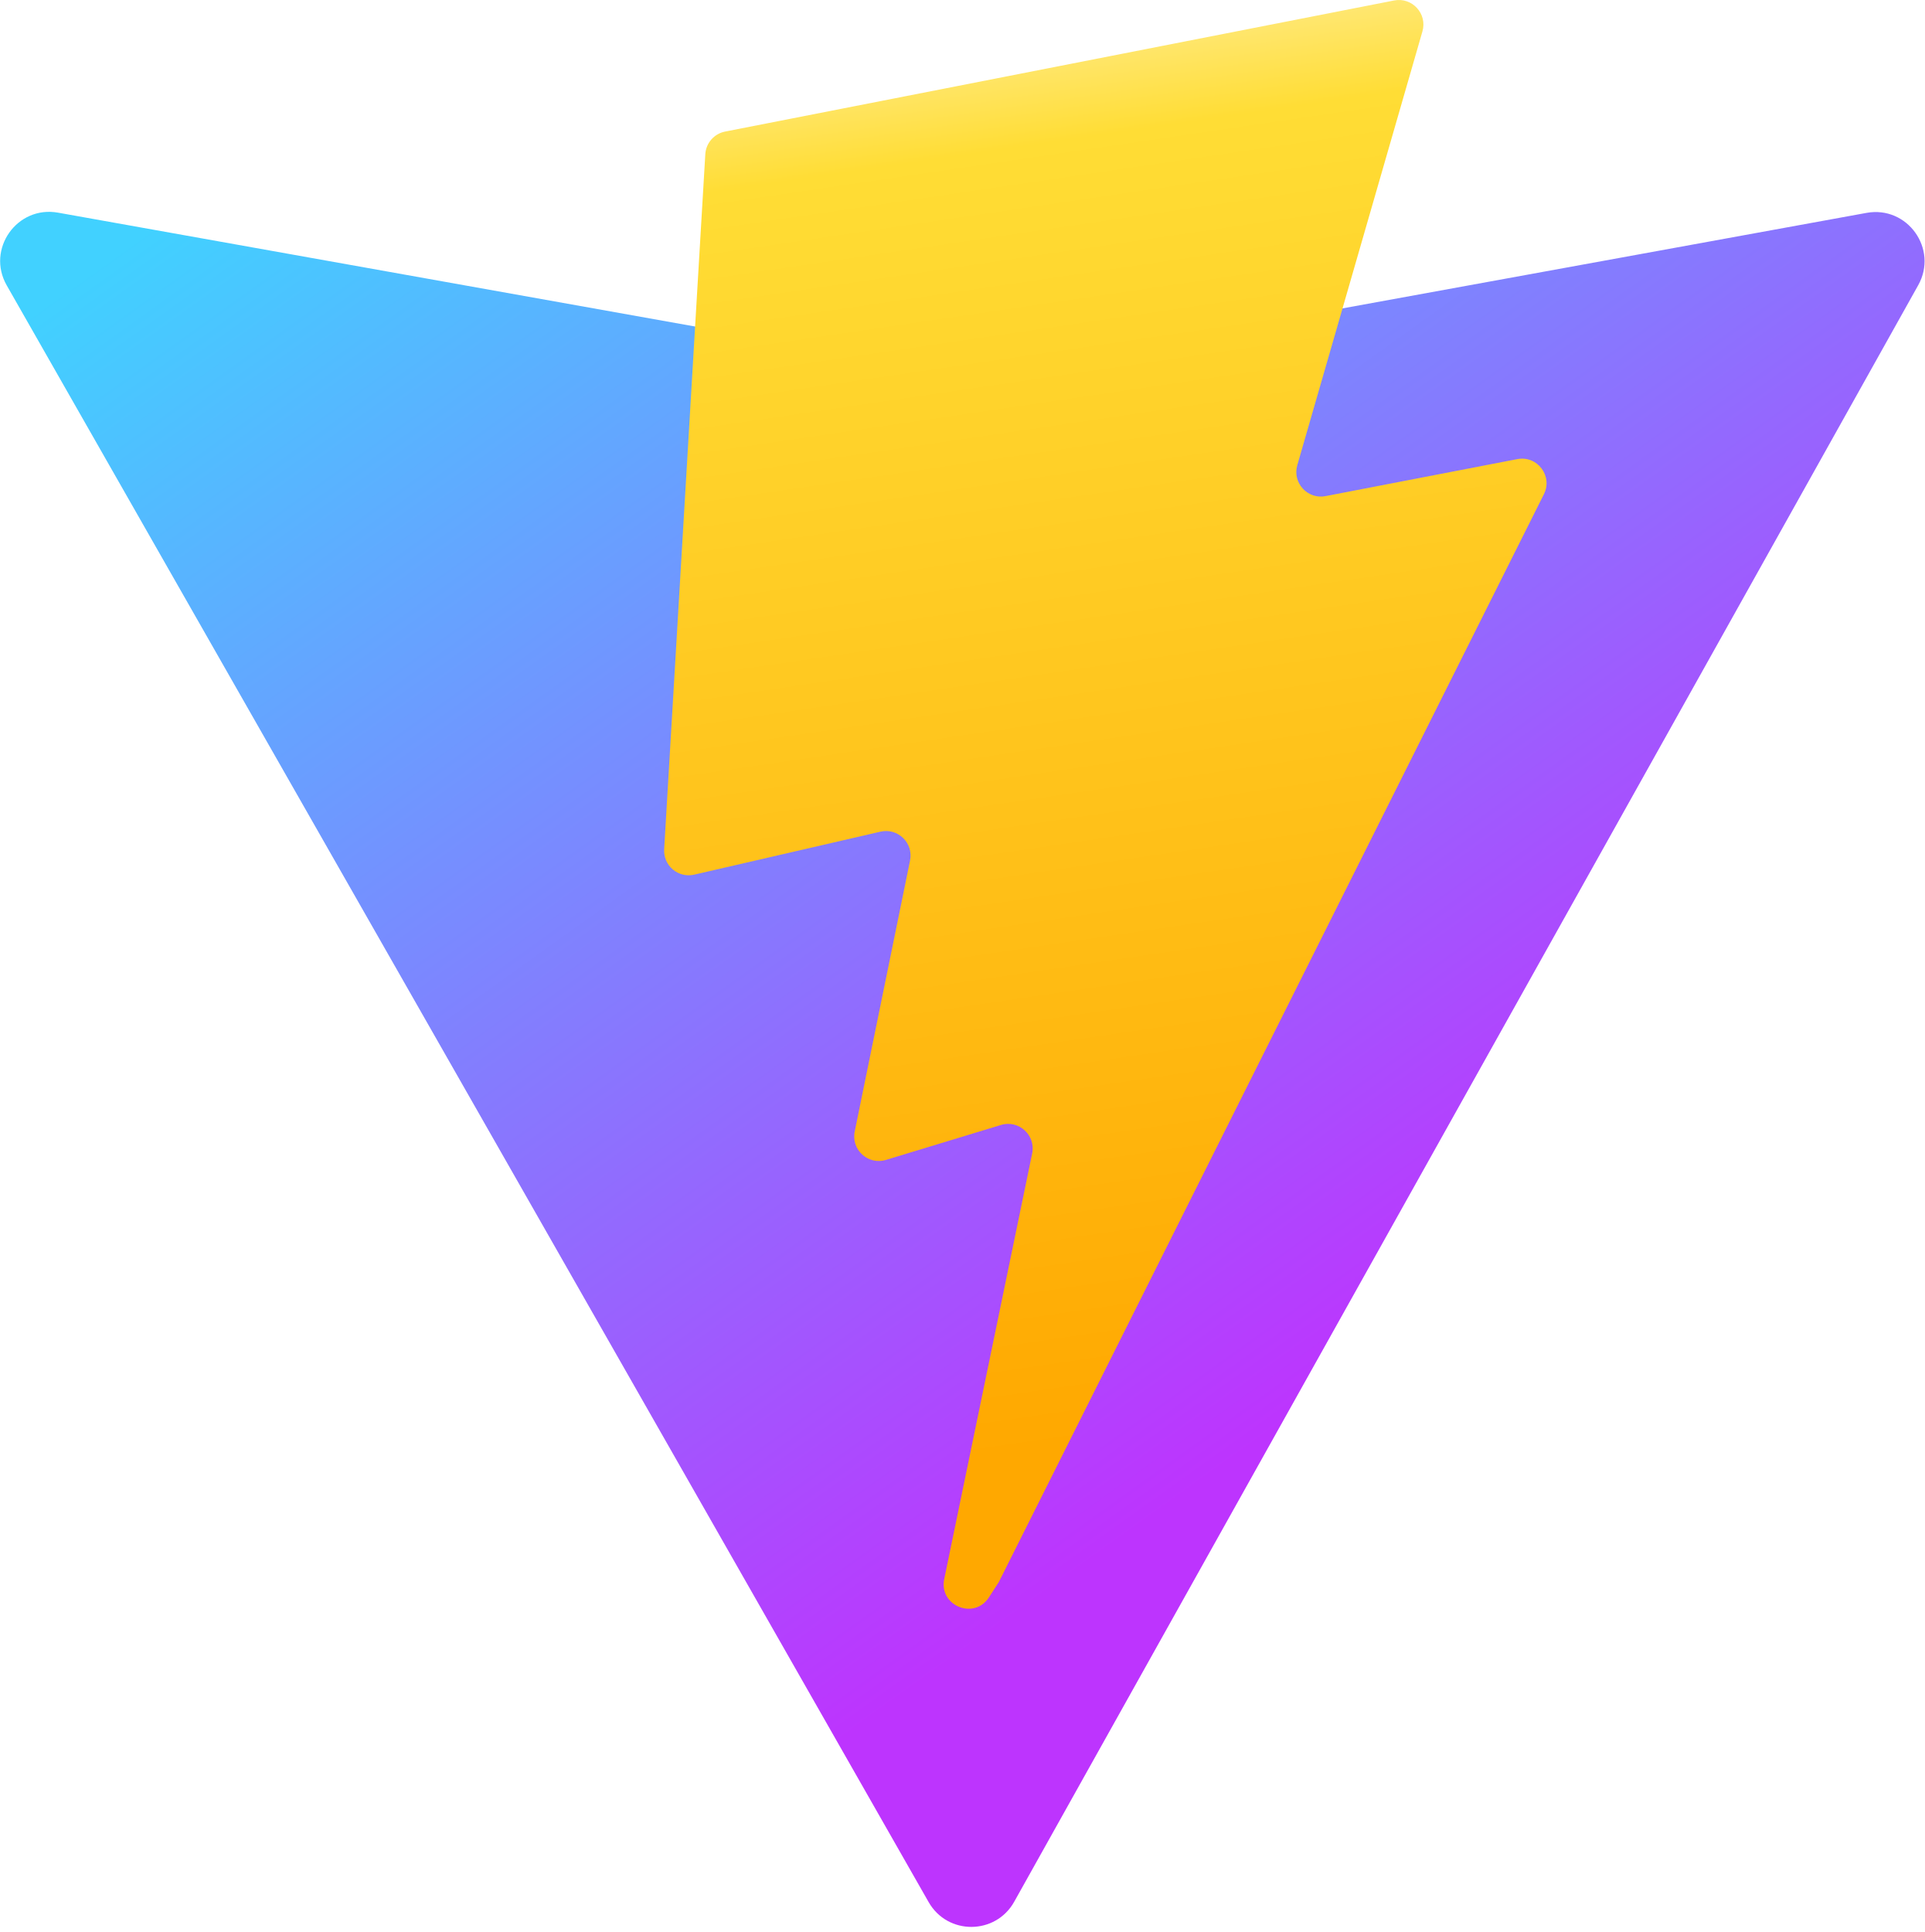
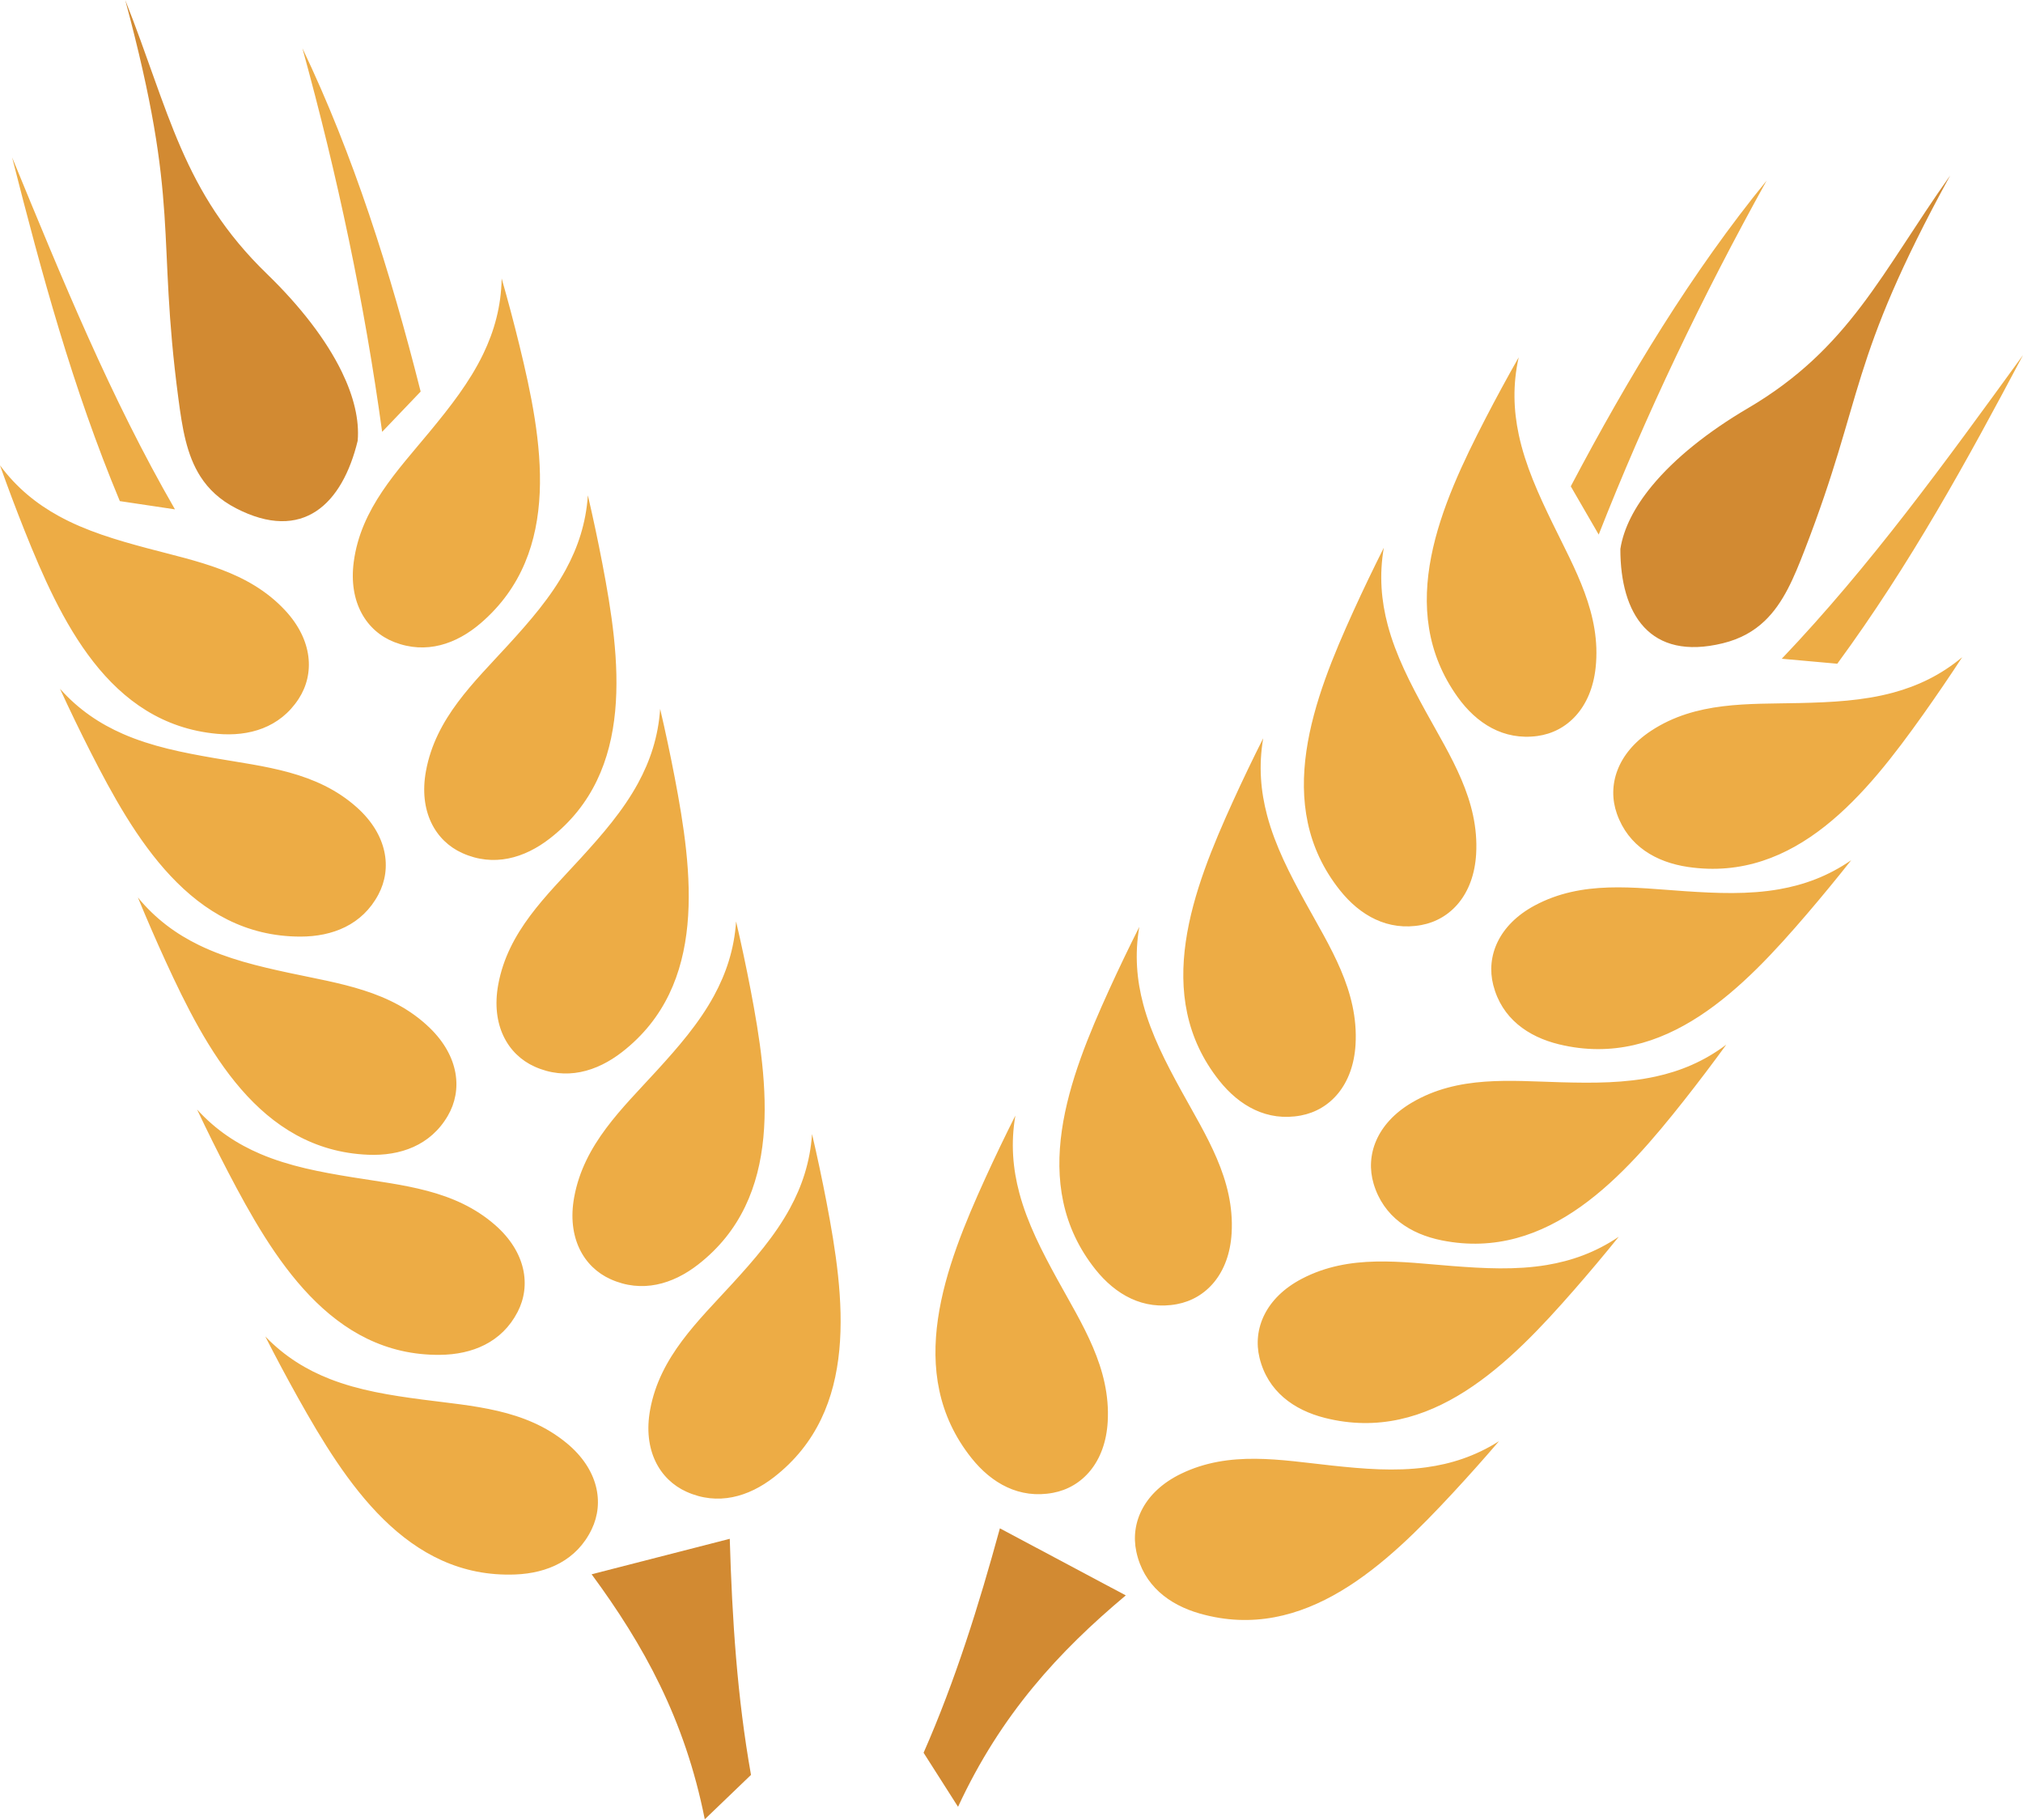
- <svg xmlns="http://www.w3.org/2000/svg" aria-hidden="true" role="img" class="iconify iconify--logos" width="31.88" height="32" preserveAspectRatio="xMidYMid meet" viewBox="0 0 256 257">
-   <defs>
-     <linearGradient id="IconifyId1813088fe1fbc01fb466" x1="-.828%" x2="57.636%" y1="7.652%" y2="78.411%">
-       <stop offset="0%" stop-color="#41D1FF" />
-       <stop offset="100%" stop-color="#BD34FE" />
-     </linearGradient>
-     <linearGradient id="IconifyId1813088fe1fbc01fb467" x1="43.376%" x2="50.316%" y1="2.242%" y2="89.03%">
-       <stop offset="0%" stop-color="#FFEA83" />
-       <stop offset="8.333%" stop-color="#FFDD35" />
-       <stop offset="100%" stop-color="#FFA800" />
-     </linearGradient>
-   </defs>
-   <path fill="url(#IconifyId1813088fe1fbc01fb466)" d="M255.153 37.938L134.897 252.976c-2.483 4.44-8.862 4.466-11.382.048L.875 37.958c-2.746-4.814 1.371-10.646 6.827-9.67l120.385 21.517a6.537 6.537 0 0 0 2.322-.004l117.867-21.483c5.438-.991 9.574 4.796 6.877 9.62Z" />
-   <path fill="url(#IconifyId1813088fe1fbc01fb467)" d="M185.432.063L96.44 17.501a3.268 3.268 0 0 0-2.634 3.014l-5.474 92.456a3.268 3.268 0 0 0 3.997 3.378l24.777-5.718c2.318-.535 4.413 1.507 3.936 3.838l-7.361 36.047c-.495 2.426 1.782 4.5 4.151 3.78l15.304-4.649c2.372-.72 4.652 1.36 4.15 3.788l-11.698 56.621c-.732 3.542 3.979 5.473 5.943 2.437l1.313-2.028l72.516-144.72c1.215-2.423-.88-5.186-3.54-4.672l-25.505 4.922c-2.396.462-4.435-1.77-3.759-4.114l16.646-57.705c.677-2.35-1.37-4.583-3.769-4.113Z" />
+ <svg xmlns="http://www.w3.org/2000/svg" shape-rendering="geometricPrecision" text-rendering="geometricPrecision" image-rendering="optimizeQuality" fill-rule="evenodd" clip-rule="evenodd" viewBox="0 0 512 460.417">
+   <path fill="#EDAC45" d="M44.28 128.906C27.984 100.655 15.855 70.917 3.067 39.838c7.445 29.253 15.238 58.161 27.261 86.98l13.952 2.088zm292.734 241.979c8.012.861 16.031 1.531 23.914.462 6.26-.85 12.435-2.796 18.451-6.615a450.411 450.411 0 01-11.742 13.166c-16.545 17.806-37.417 38.017-63.985 30.448-7.809-2.224-14.247-7.15-16.06-15.663-1.564-7.344 1.978-15.173 11.282-19.695 12.282-5.968 25.286-3.481 38.14-2.103zm113.934-204.174c22.497-23.613 41.295-49.651 61.052-76.84-14.133 26.673-28.522 52.928-47.003 78.1l-14.049-1.26zm-46.333-31.425c11.921-30.358 26.177-60.196 42.495-89.576-18.87 23.139-34.875 49.511-49.563 77.369l7.068 12.207zm21.823 90.248c8.039.54 16.078.889 23.912-.496 6.221-1.098 12.313-3.289 18.172-7.346a451.702 451.702 0 01-11.206 13.625c-15.819 18.452-35.867 39.482-62.717 32.982-7.891-1.91-14.521-6.576-16.672-15.01-1.857-7.274 1.369-15.239 10.485-20.129 12.034-6.454 25.127-4.489 38.026-3.626zm-297.76-62.382c5.433-5.949 10.718-12.017 14.519-19.004 3.021-5.549 5.105-11.679 5.587-18.788a450.183 450.183 0 013.666 17.256c4.565 23.873 8.508 52.658-13.314 69.597-6.415 4.979-14.195 7.255-22.13 3.679-6.846-3.085-11.062-10.573-9.202-20.748 2.456-13.433 12.156-22.445 20.874-31.992zm-19.903-53.927c5.13-6.214 10.105-12.538 13.553-19.707 2.738-5.693 4.514-11.918 4.64-19.044a455.51 455.51 0 014.524 17.051c5.753 23.615 11.13 52.168-9.819 70.178-6.156 5.293-13.813 7.954-21.917 4.78-6.991-2.738-11.577-10.006-10.228-20.263 1.782-13.538 11.018-23.023 19.247-32.995zm-71.465 29.53c-7.784-2.081-15.506-4.343-22.475-8.178C9.3 127.531 4.239 123.494 0 117.765a452.813 452.813 0 006.216 16.511c9.028 22.566 21.228 48.935 48.739 51.437 8.086.734 15.866-1.544 20.622-8.835 4.102-6.288 3.615-14.869-3.438-22.435-9.311-9.989-22.339-12.348-34.829-15.688zm16.918 53.095c-7.939-1.371-15.834-2.927-23.121-6.12-5.786-2.535-11.19-6.1-15.927-11.423a453.458 453.458 0 007.677 15.882c11.023 21.662 25.547 46.826 53.173 46.84 8.118.004 15.661-2.966 19.741-10.655 3.52-6.632 2.263-15.134-5.443-22.034-10.173-9.11-23.361-10.288-36.1-12.49zm18.984 54.371c-7.879-1.688-15.704-3.56-22.857-7.042-5.681-2.766-10.937-6.545-15.457-12.053a454.219 454.219 0 007.035 16.177c10.144 22.087 23.646 47.813 51.249 48.935 8.113.33 15.769-2.335 20.153-9.854 3.784-6.485 2.869-15.03-4.554-22.235-9.8-9.51-22.929-11.216-35.569-13.928zm15.895 51.704c-7.953-1.289-15.864-2.765-23.182-5.881-5.812-2.476-11.253-5.986-16.045-11.26a453.863 453.863 0 007.84 15.803c11.245 21.548 26.027 46.561 53.652 46.29 8.118-.079 15.631-3.127 19.63-10.857 3.451-6.668 2.107-15.156-5.669-21.977-10.266-9.005-23.464-10.046-36.226-12.118zm17.751 56.264c-7.988-1.054-15.938-2.294-23.346-5.192-5.884-2.301-11.426-5.648-16.372-10.777a455.606 455.606 0 008.306 15.563c11.88 21.204 27.398 45.767 55.002 44.676 8.112-.32 15.531-3.589 19.3-11.435 3.251-6.767 1.656-15.212-6.319-21.799-10.53-8.696-23.753-9.346-36.571-11.036zm78.556-29.405c5.434-5.949 10.719-12.017 14.52-19.004 3.019-5.55 5.104-11.679 5.587-18.789a456.405 456.405 0 013.666 17.256c4.564 23.873 8.508 52.658-13.316 69.599-6.413 4.978-14.194 7.254-22.13 3.677-6.844-3.084-11.062-10.572-9.201-20.748 2.457-13.432 12.156-22.444 20.874-31.991zm-19.222-53.796c5.434-5.949 10.719-12.017 14.521-19.004 3.02-5.55 5.105-11.678 5.586-18.788a452.512 452.512 0 013.666 17.256c4.564 23.873 8.508 52.657-13.314 69.598-6.414 4.978-14.195 7.254-22.13 3.678-6.846-3.085-11.062-10.573-9.202-20.748 2.457-13.433 12.156-22.444 20.873-31.992zm-19.221-53.795c5.434-5.949 10.719-12.017 14.521-19.004 3.019-5.55 5.105-11.679 5.586-18.788a452.512 452.512 0 013.666 17.256c4.564 23.873 8.508 52.657-13.315 69.597-6.414 4.979-14.194 7.255-22.129 3.679-6.846-3.085-11.062-10.573-9.203-20.748 2.458-13.433 12.156-22.445 20.874-31.992zm308.428-39.269c8.055-.187 16.092-.563 23.769-2.646 6.098-1.655 11.968-4.385 17.438-8.952a457.038 457.038 0 01-9.934 14.578c-14.094 19.801-32.166 42.55-59.493 38.494-8.031-1.193-15.054-5.241-17.956-13.447-2.505-7.079-.009-15.302 8.63-20.992 11.404-7.512 24.62-6.734 37.546-7.035zm-62.488-45.547c-3.521-7.248-6.864-14.567-8.524-22.346-1.318-6.178-1.576-12.647-.019-19.601a452.55 452.55 0 00-8.417 15.504c-11.158 21.592-23.116 48.071-7.005 70.513 4.735 6.595 11.549 10.988 20.173 9.813 7.44-1.013 13.609-6.995 14.716-17.279 1.461-13.578-5.278-24.973-10.924-36.604zm-32.056 47.715c-3.878-7.063-7.583-14.207-9.631-21.894-1.625-6.104-2.207-12.552-.998-19.574a451.733 451.733 0 00-7.631 15.904c-10.065 22.125-20.684 49.168-3.471 70.776 5.058 6.35 12.083 10.396 20.639 8.792 7.38-1.384 13.242-7.666 13.834-17.993.78-13.634-6.521-24.678-12.742-36.011zm-30.52 48.204c-3.879-7.063-7.583-14.206-9.63-21.893-1.626-6.105-2.208-12.553-1-19.576a453.587 453.587 0 00-7.63 15.906c-10.065 22.123-20.684 49.167-3.471 70.775 5.059 6.35 12.083 10.396 20.638 8.792 7.38-1.383 13.243-7.667 13.834-17.994.78-13.632-6.52-24.677-12.741-36.01zm64.835 45.601c8.055.216 16.101.241 23.872-1.456 6.173-1.347 12.172-3.781 17.863-8.068a451.992 451.992 0 01-10.65 14.063c-15.066 19.072-34.254 40.89-61.342 35.472-7.963-1.593-14.775-5.988-17.263-14.328-2.146-7.195.758-15.283 9.67-20.535 11.765-6.932 24.926-5.493 37.85-5.148zm-27.638 46.497c8.033.622 16.068 1.054 23.915-.249 6.233-1.036 12.347-3.164 18.247-7.159a451.225 451.225 0 01-11.345 13.508c-16.009 18.29-36.271 39.112-63.053 32.336-7.871-1.992-14.453-6.725-16.518-15.18-1.781-7.294 1.527-15.226 10.692-20.021 12.099-6.33 25.171-4.231 38.062-3.235zm-68.561-44.352c-3.877-7.063-7.583-14.206-9.63-21.893-1.626-6.104-2.208-12.553-.999-19.575a456.173 456.173 0 00-7.631 15.904c-10.065 22.125-20.684 49.168-3.471 70.777 5.059 6.349 12.084 10.395 20.639 8.791 7.38-1.383 13.243-7.665 13.834-17.993.78-13.633-6.521-24.678-12.742-36.011zm-31.364 47.746c-3.877-7.063-7.582-14.205-9.629-21.892-1.627-6.105-2.207-12.553-.999-19.576a454.44 454.44 0 00-7.632 15.905c-10.064 22.124-20.684 49.167-3.47 70.776 5.058 6.35 12.084 10.396 20.638 8.792 7.38-1.383 13.243-7.666 13.834-17.993.78-13.634-6.521-24.679-12.742-36.012zM96.716 109.291c-4.426-32.312-11.246-64.67-20.177-97.07C89.42 39.158 98.757 68.56 106.462 99.096l-9.746 10.195z" />
+   <path fill="#D28A32" d="M493.571 44.406c-26.099 47.696-21.463 55.125-36.865 94.873-2.669 6.884-5.322 13.328-10.099 17.875-2.71 2.578-6.104 4.546-10.571 5.638-18.523 4.525-25.941-7.375-25.94-23.854.817-5.271 3.629-10.682 7.989-15.969 5.745-6.966 14.181-13.718 24.287-19.656 25.684-15.089 33.733-34.213 51.199-58.907zM178.373 460.417c-5.031-25.35-15.539-44.223-28.641-62.008l34.964-8.977c.591 20.331 1.888 40.184 5.375 59.747l-11.698 11.238zm64.096-3.159c10.866-23.45 25.529-39.313 42.455-53.508l-31.862-16.968c-5.368 19.619-11.311 38.607-19.311 56.796l8.718 13.68zM31.696 0c14.116 52.504 7.86 58.631 13.456 100.89.969 7.319 2.03 14.208 5.6 19.751 2.025 3.145 4.86 5.858 8.944 7.972 16.932 8.766 26.948-1.05 30.831-17.064.45-5.315-1.006-11.236-3.997-17.402-3.941-8.125-10.547-16.676-18.968-24.829C46.16 48.599 42.848 28.115 31.696 0z" />
</svg>
